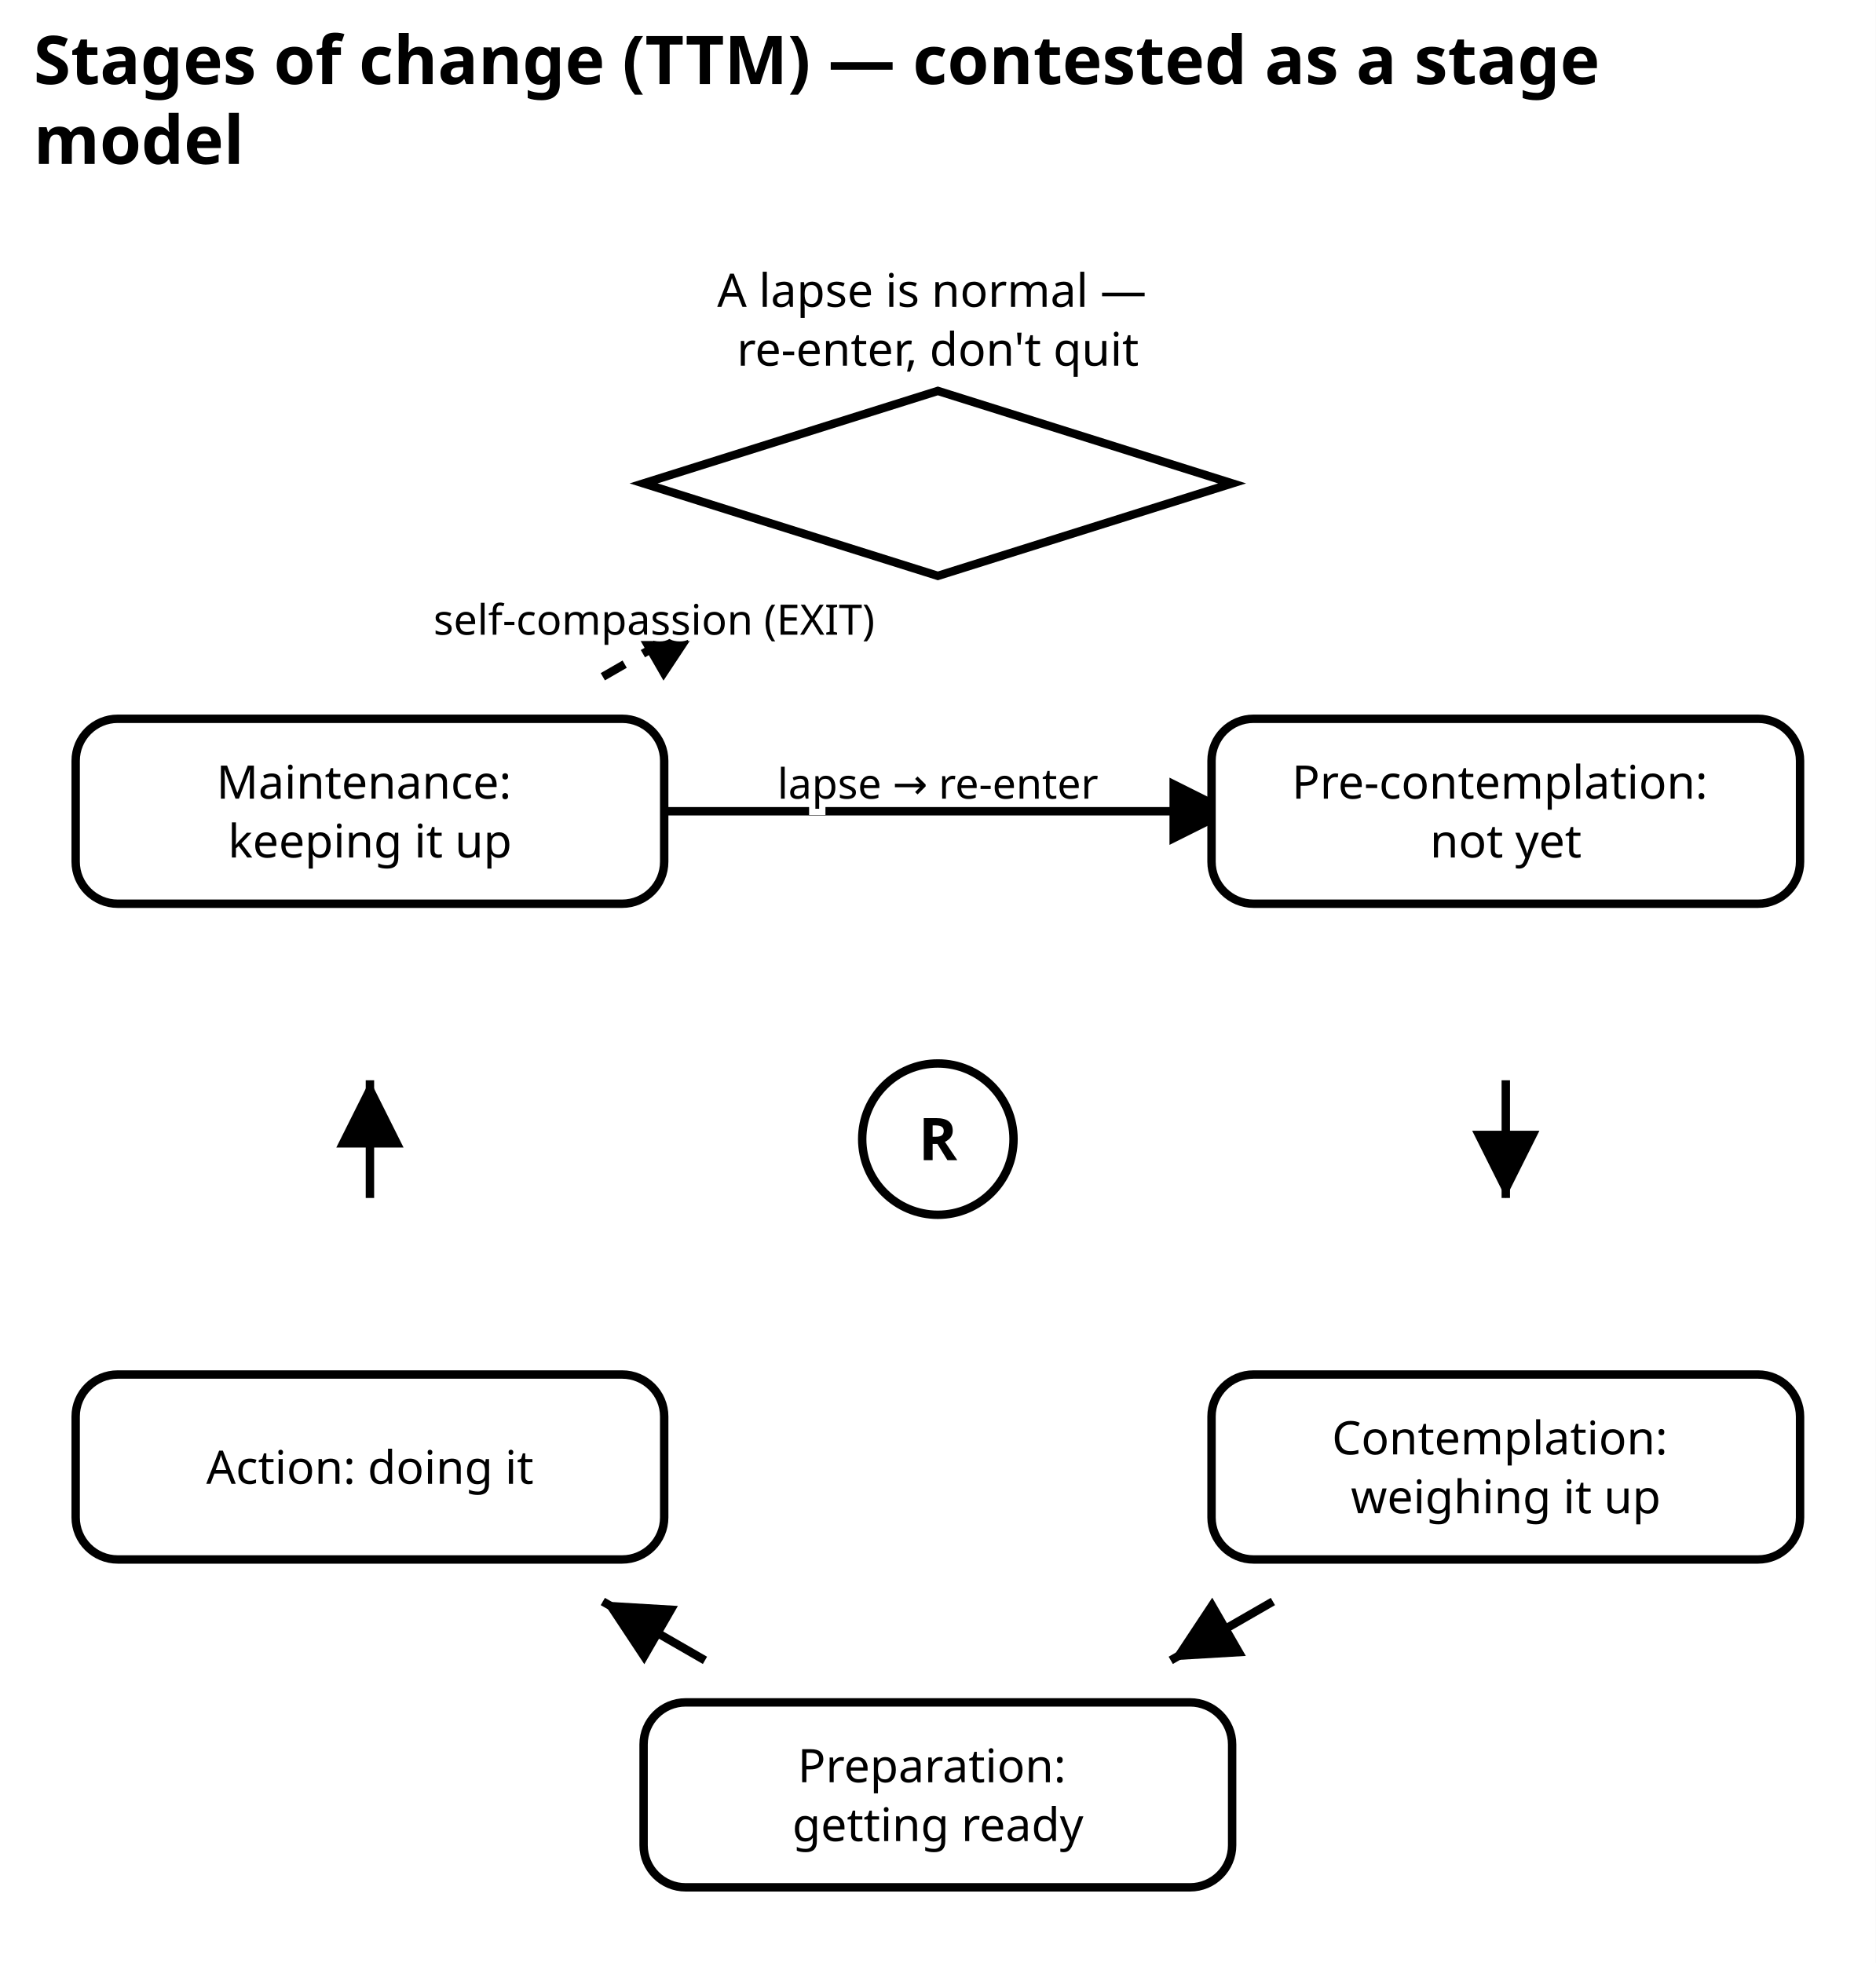
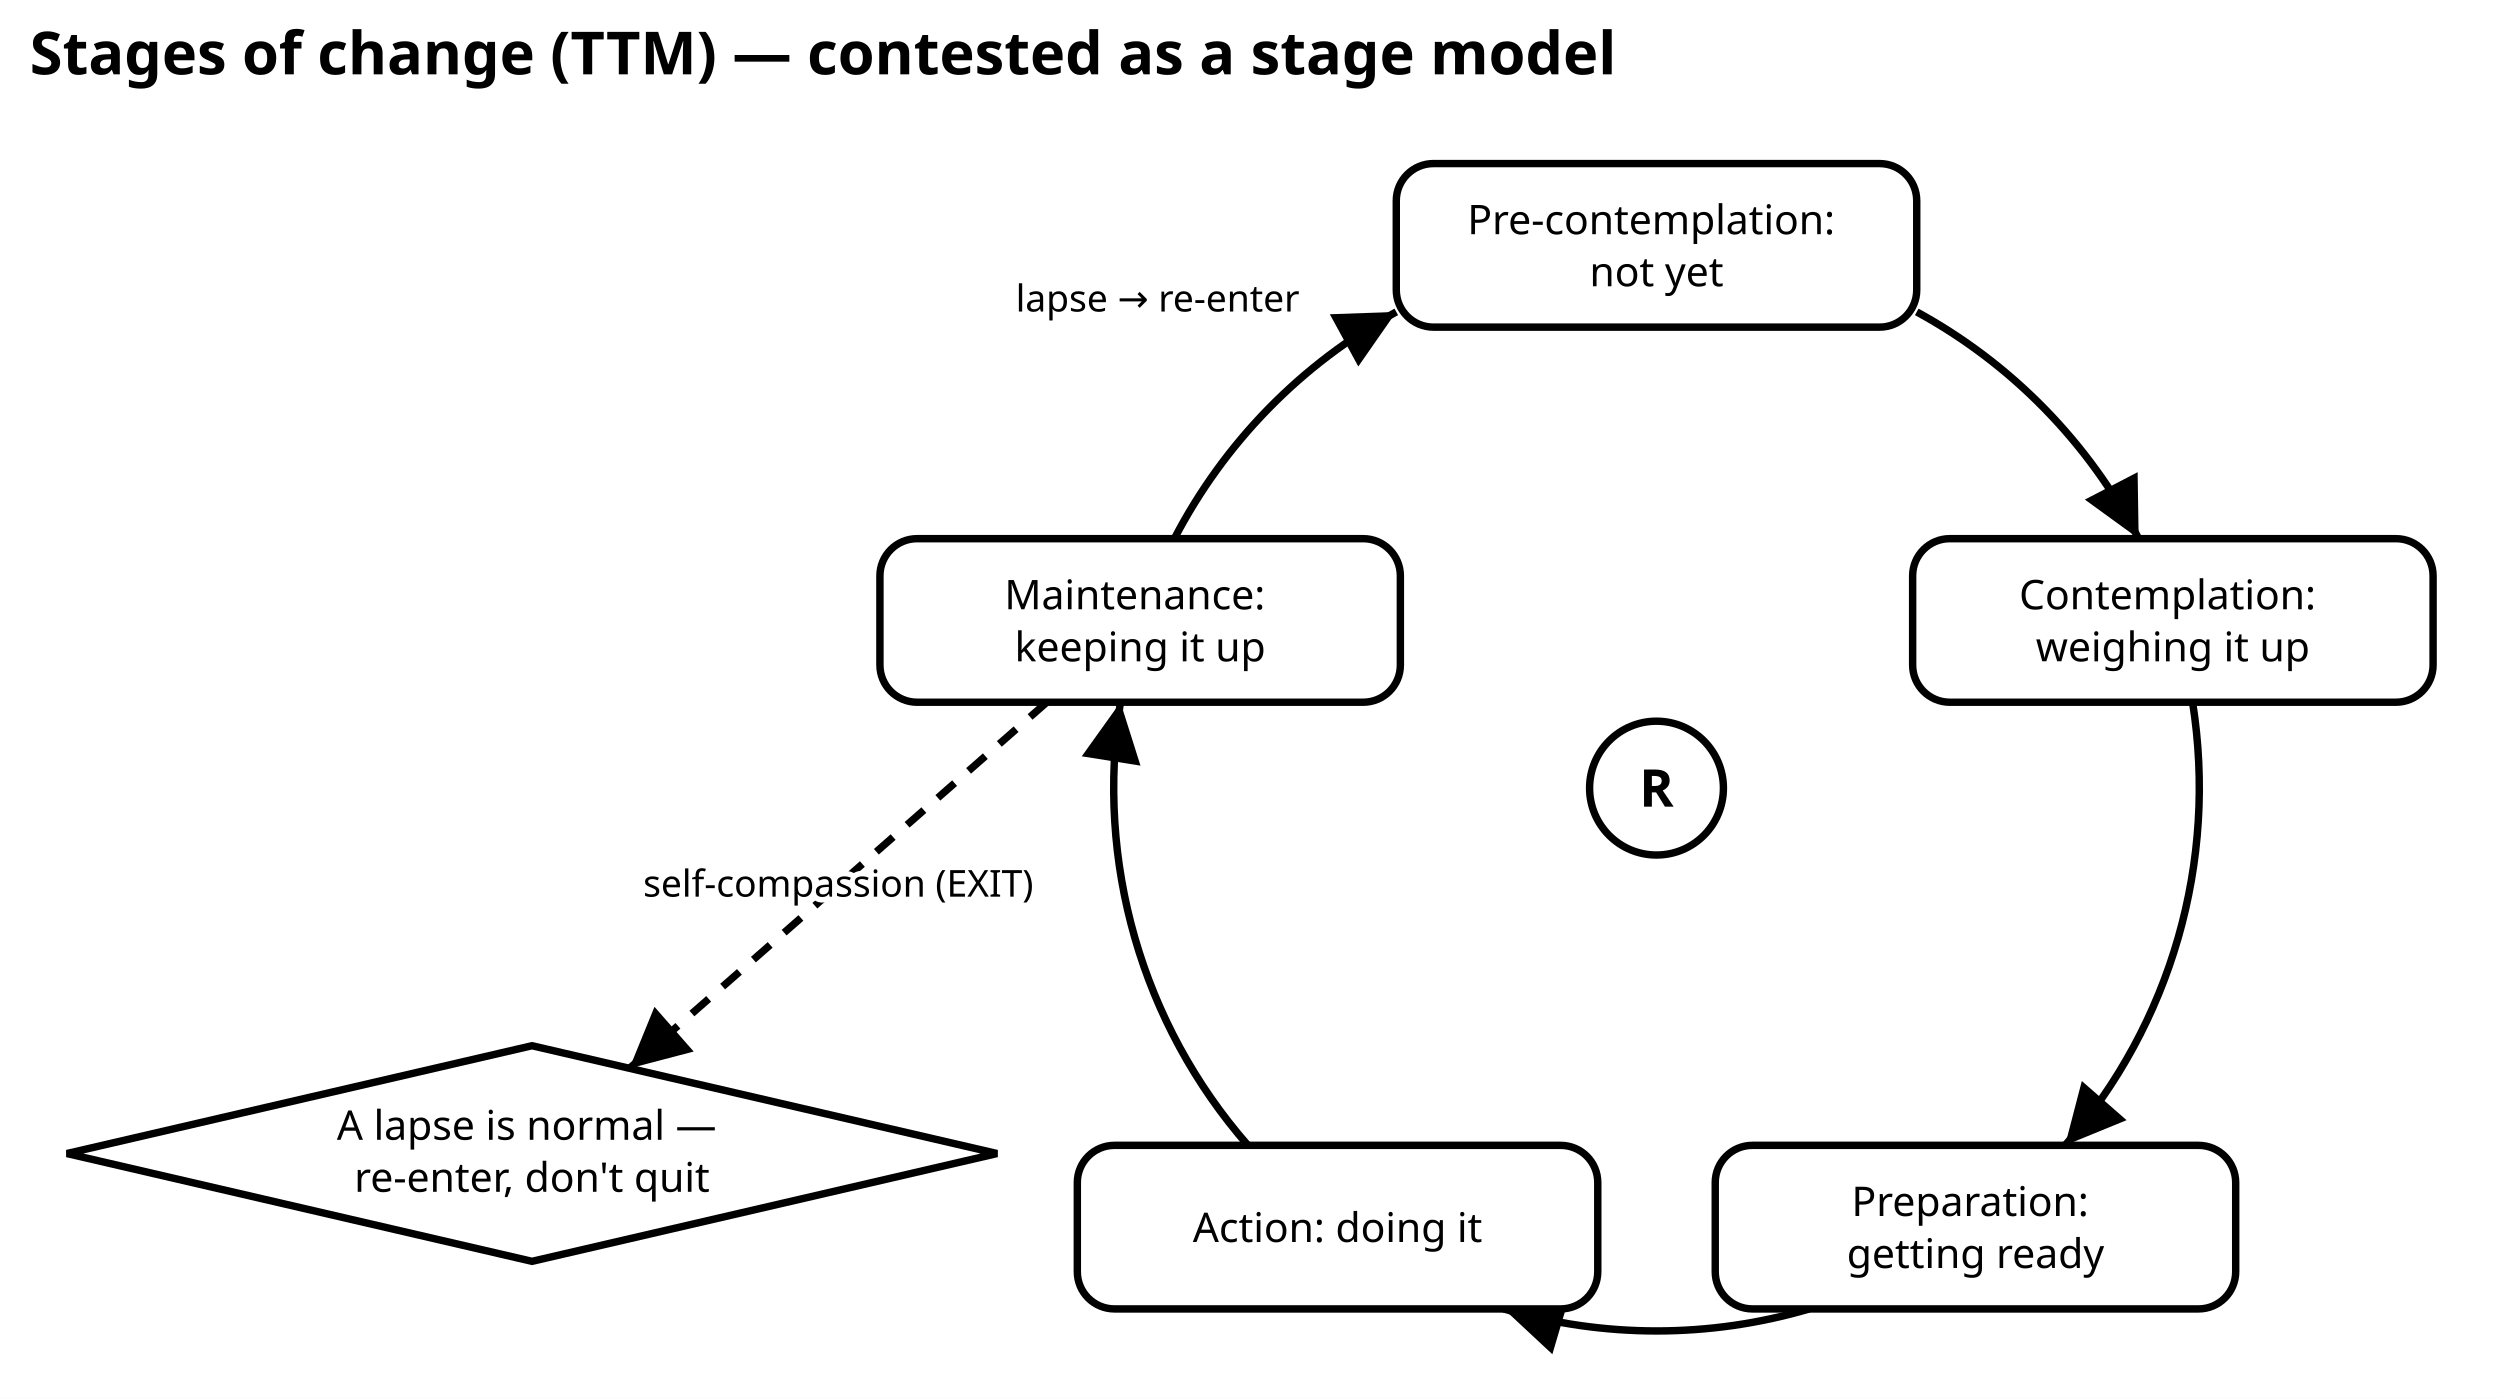
- <svg xmlns="http://www.w3.org/2000/svg" viewBox="56.9 -21 446.2 467" role="img" aria-label="Maintaining loop: Stages of change (TTM) — contested as a stage model. Links: Pre-contemplation: not yet -&gt; Contemplation: weighing it up; Contemplation: weighing it up -&gt; Preparation: getting ready; Preparation: getting ready -&gt; Action: doing it; Action: doing it -&gt; Maintenance: keeping it up; Maintenance: keeping it up -&gt; Pre-contemplation: not yet (reinforcing). Ways out: Maintenance: keeping it up to A lapse is normal — re-enter, don't quit.">
+ <svg xmlns="http://www.w3.org/2000/svg" viewBox="-445.6 -212 672.5 376" role="img" aria-label="Maintaining loop: Stages of change (TTM) — contested as a stage model. Links: Pre-contemplation: not yet -&gt; Contemplation: weighing it up; Contemplation: weighing it up -&gt; Preparation: getting ready; Preparation: getting ready -&gt; Action: doing it; Action: doing it -&gt; Maintenance: keeping it up; Maintenance: keeping it up -&gt; Pre-contemplation: not yet (reinforcing). Ways out: Maintenance: keeping it up to A lapse is normal — re-enter, don't quit.">
  <defs>
    <marker id="arrow" markerWidth="10" markerHeight="10" refX="8" refY="4" orient="auto-start-reverse">
      <path d="M0,0 L8,4 L0,8 z" fill="#000" />
    </marker>
  </defs>
-   <rect x="56.9" y="-21" width="446.2" height="467" fill="#fff" />
-   <text x="64.9" y="-1" font-family="sans-serif" font-size="16" font-weight="700">Stages of change (TTM) — contested as a stage</text>
-   <text x="64.9" y="18" font-family="sans-serif" font-size="16" font-weight="700">model</text>
-   <path data-el="edge:e1" d="M 415.1,236 L 415.1,264" fill="none" stroke="#000" stroke-width="2" marker-end="url(#arrow)" />
-   <path data-el="edge:e2" d="M 359.7,360 L 335.4,374" fill="none" stroke="#000" stroke-width="2" marker-end="url(#arrow)" />
-   <path data-el="edge:e3" d="M 224.6,374 L 200.3,360" fill="none" stroke="#000" stroke-width="2" marker-end="url(#arrow)" />
-   <path data-el="edge:e4" d="M 144.9,264 L 144.9,236" fill="none" stroke="#000" stroke-width="2" marker-end="url(#arrow)" />
-   <path data-el="edge:e5" d="M 208.9,172 L 351.1,172" fill="none" stroke="#000" stroke-width="2" marker-end="url(#arrow)" />
-   <text data-el="edgelabel:e5" x="280" y="169" font-family="sans-serif" font-size="10" text-anchor="middle" stroke="#fff" stroke-width="3" paint-order="stroke">lapse → re-enter</text>
-   <path data-el="edge:x1" d="M 200.3,140 L 224.6,126" fill="none" stroke="#000" stroke-width="2" stroke-dasharray="6 5" marker-end="url(#arrow)" />
-   <text data-el="edgelabel:x1" x="212.5" y="130" font-family="sans-serif" font-size="10" text-anchor="middle" stroke="#fff" stroke-width="3" paint-order="stroke">self-compassion (EXIT)</text>
-   <circle cx="280" cy="250" r="18" fill="#fff" stroke="#000" stroke-width="2" />
-   <text x="280" y="255" text-anchor="middle" font-family="sans-serif" font-size="14" font-weight="700">R</text>
-   <rect data-el="node:pre" x="345.1" y="150" width="140" height="44" rx="10" ry="10" fill="#fff" stroke="#000" stroke-width="2" />
+   <rect x="-445.6" y="-212" width="672.5" height="376" fill="#fff" />
+   <text x="-437.6" y="-192" font-family="sans-serif" font-size="16" font-weight="700">Stages of change (TTM) — contested as a stage model</text>
+   <path data-el="edge:e1" d="M 70,-128.1 C 95.5,-114.2 116.3,-92.9 129.7,-67.1" fill="none" stroke="#000" stroke-width="2" marker-end="url(#arrow)" />
+   <path data-el="edge:e2" d="M 144.2,-23.1 C 151,19.7 138.5,63.4 109.9,96.1" fill="none" stroke="#000" stroke-width="2" marker-end="url(#arrow)" />
+   <path data-el="edge:e3" d="M 41.1,140.1 C 14.3,148 -14.3,148 -41.1,140.1" fill="none" stroke="#000" stroke-width="2" marker-end="url(#arrow)" />
+   <path data-el="edge:e4" d="M -109.9,96.1 C -138.5,63.4 -151,19.7 -144.2,-23.1" fill="none" stroke="#000" stroke-width="2" marker-end="url(#arrow)" />
+   <path data-el="edge:e5" d="M -129.7,-67.1 C -116.3,-92.9 -95.5,-114.2 -70,-128.1" fill="none" stroke="#000" stroke-width="2" marker-end="url(#arrow)" />
+   <path data-el="edge:x1" d="M -164,-23.1 L -276.3,75.4" fill="none" stroke="#000" stroke-width="2" stroke-dasharray="6 5" marker-end="url(#arrow)" />
+   <text data-el="edgelabel:e5" x="-134.2" y="-128.2" font-family="sans-serif" font-size="10" text-anchor="middle" stroke="#fff" stroke-width="3" paint-order="stroke">lapse → re-enter</text>
+   <text data-el="edgelabel:x1" x="-220.1" y="29.2" font-family="sans-serif" font-size="10" text-anchor="middle" stroke="#fff" stroke-width="3" paint-order="stroke">self-compassion (EXIT)</text>
+   <rect data-el="badge:centre" x="-18" y="-18" width="36" height="36" fill="none" stroke="none" />
+   <circle cx="0" cy="0" r="18" fill="#fff" stroke="#000" stroke-width="2" />
+   <text x="0" y="5" text-anchor="middle" font-family="sans-serif" font-size="14" font-weight="700">R</text>
+   <rect data-el="node:pre" x="-70" y="-168" width="140" height="44" rx="10" ry="10" fill="#fff" stroke="#000" stroke-width="2" />
  <text text-anchor="middle" font-family="sans-serif" font-size="11" data-el="nodelabel:pre">
-     <tspan x="415.1" y="169">Pre-contemplation:</tspan>
-     <tspan x="415.1" y="183">not yet</tspan>
+     <tspan x="0" y="-149">Pre-contemplation:</tspan>
+     <tspan x="0" y="-135">not yet</tspan>
  </text>
-   <rect data-el="node:contem" x="345.1" y="306" width="140" height="44" rx="10" ry="10" fill="#fff" stroke="#000" stroke-width="2" />
+   <rect data-el="node:contem" x="68.9" y="-67.1" width="140" height="44" rx="10" ry="10" fill="#fff" stroke="#000" stroke-width="2" />
  <text text-anchor="middle" font-family="sans-serif" font-size="11" data-el="nodelabel:contem">
-     <tspan x="415.1" y="325">Contemplation:</tspan>
-     <tspan x="415.1" y="339">weighing it up</tspan>
+     <tspan x="138.9" y="-48.1">Contemplation:</tspan>
+     <tspan x="138.9" y="-34.1">weighing it up</tspan>
  </text>
-   <rect data-el="node:prep" x="210" y="384" width="140" height="44" rx="10" ry="10" fill="#fff" stroke="#000" stroke-width="2" />
+   <rect data-el="node:prep" x="15.8" y="96.1" width="140" height="44" rx="10" ry="10" fill="#fff" stroke="#000" stroke-width="2" />
  <text text-anchor="middle" font-family="sans-serif" font-size="11" data-el="nodelabel:prep">
-     <tspan x="280" y="403">Preparation:</tspan>
-     <tspan x="280" y="417">getting ready</tspan>
+     <tspan x="85.8" y="115.1">Preparation:</tspan>
+     <tspan x="85.8" y="129.1">getting ready</tspan>
  </text>
-   <rect data-el="node:action" x="74.9" y="306" width="140" height="44" rx="10" ry="10" fill="#fff" stroke="#000" stroke-width="2" />
-   <text x="144.9" y="332" font-family="sans-serif" font-size="11" text-anchor="middle" data-el="nodelabel:action">Action: doing it</text>
-   <rect data-el="node:maint" x="74.9" y="150" width="140" height="44" rx="10" ry="10" fill="#fff" stroke="#000" stroke-width="2" />
+   <rect data-el="node:action" x="-155.8" y="96.1" width="140" height="44" rx="10" ry="10" fill="#fff" stroke="#000" stroke-width="2" />
+   <text x="-85.8" y="122.1" font-family="sans-serif" font-size="11" text-anchor="middle" data-el="nodelabel:action">Action: doing it</text>
+   <rect data-el="node:maint" x="-208.9" y="-67.1" width="140" height="44" rx="10" ry="10" fill="#fff" stroke="#000" stroke-width="2" />
  <text text-anchor="middle" font-family="sans-serif" font-size="11" data-el="nodelabel:maint">
-     <tspan x="144.9" y="169">Maintenance:</tspan>
-     <tspan x="144.9" y="183">keeping it up</tspan>
+     <tspan x="-138.9" y="-48.1">Maintenance:</tspan>
+     <tspan x="-138.9" y="-34.1">keeping it up</tspan>
  </text>
-   <polygon data-el="node:out" points="280,72 350,94 280,116 210,94" fill="#fff" stroke="#000" stroke-width="2" />
-   <text text-anchor="middle" font-family="sans-serif" font-size="11" stroke="#fff" stroke-width="3" paint-order="stroke" data-el="nodelabel:out">
-     <tspan x="280" y="52">A lapse is normal —</tspan>
-     <tspan x="280" y="66">re-enter, don't quit</tspan>
+   <polygon data-el="node:out" points="-302.5,69.3 -177.4,98.3 -302.5,127.3 -427.6,98.3" fill="#fff" stroke="#000" stroke-width="2" />
+   <text text-anchor="middle" font-family="sans-serif" font-size="11" data-el="nodelabel:out">
+     <tspan x="-302.5" y="94.6">A lapse is normal —</tspan>
+     <tspan x="-302.5" y="108.6">re-enter, don't quit</tspan>
  </text>
</svg>
